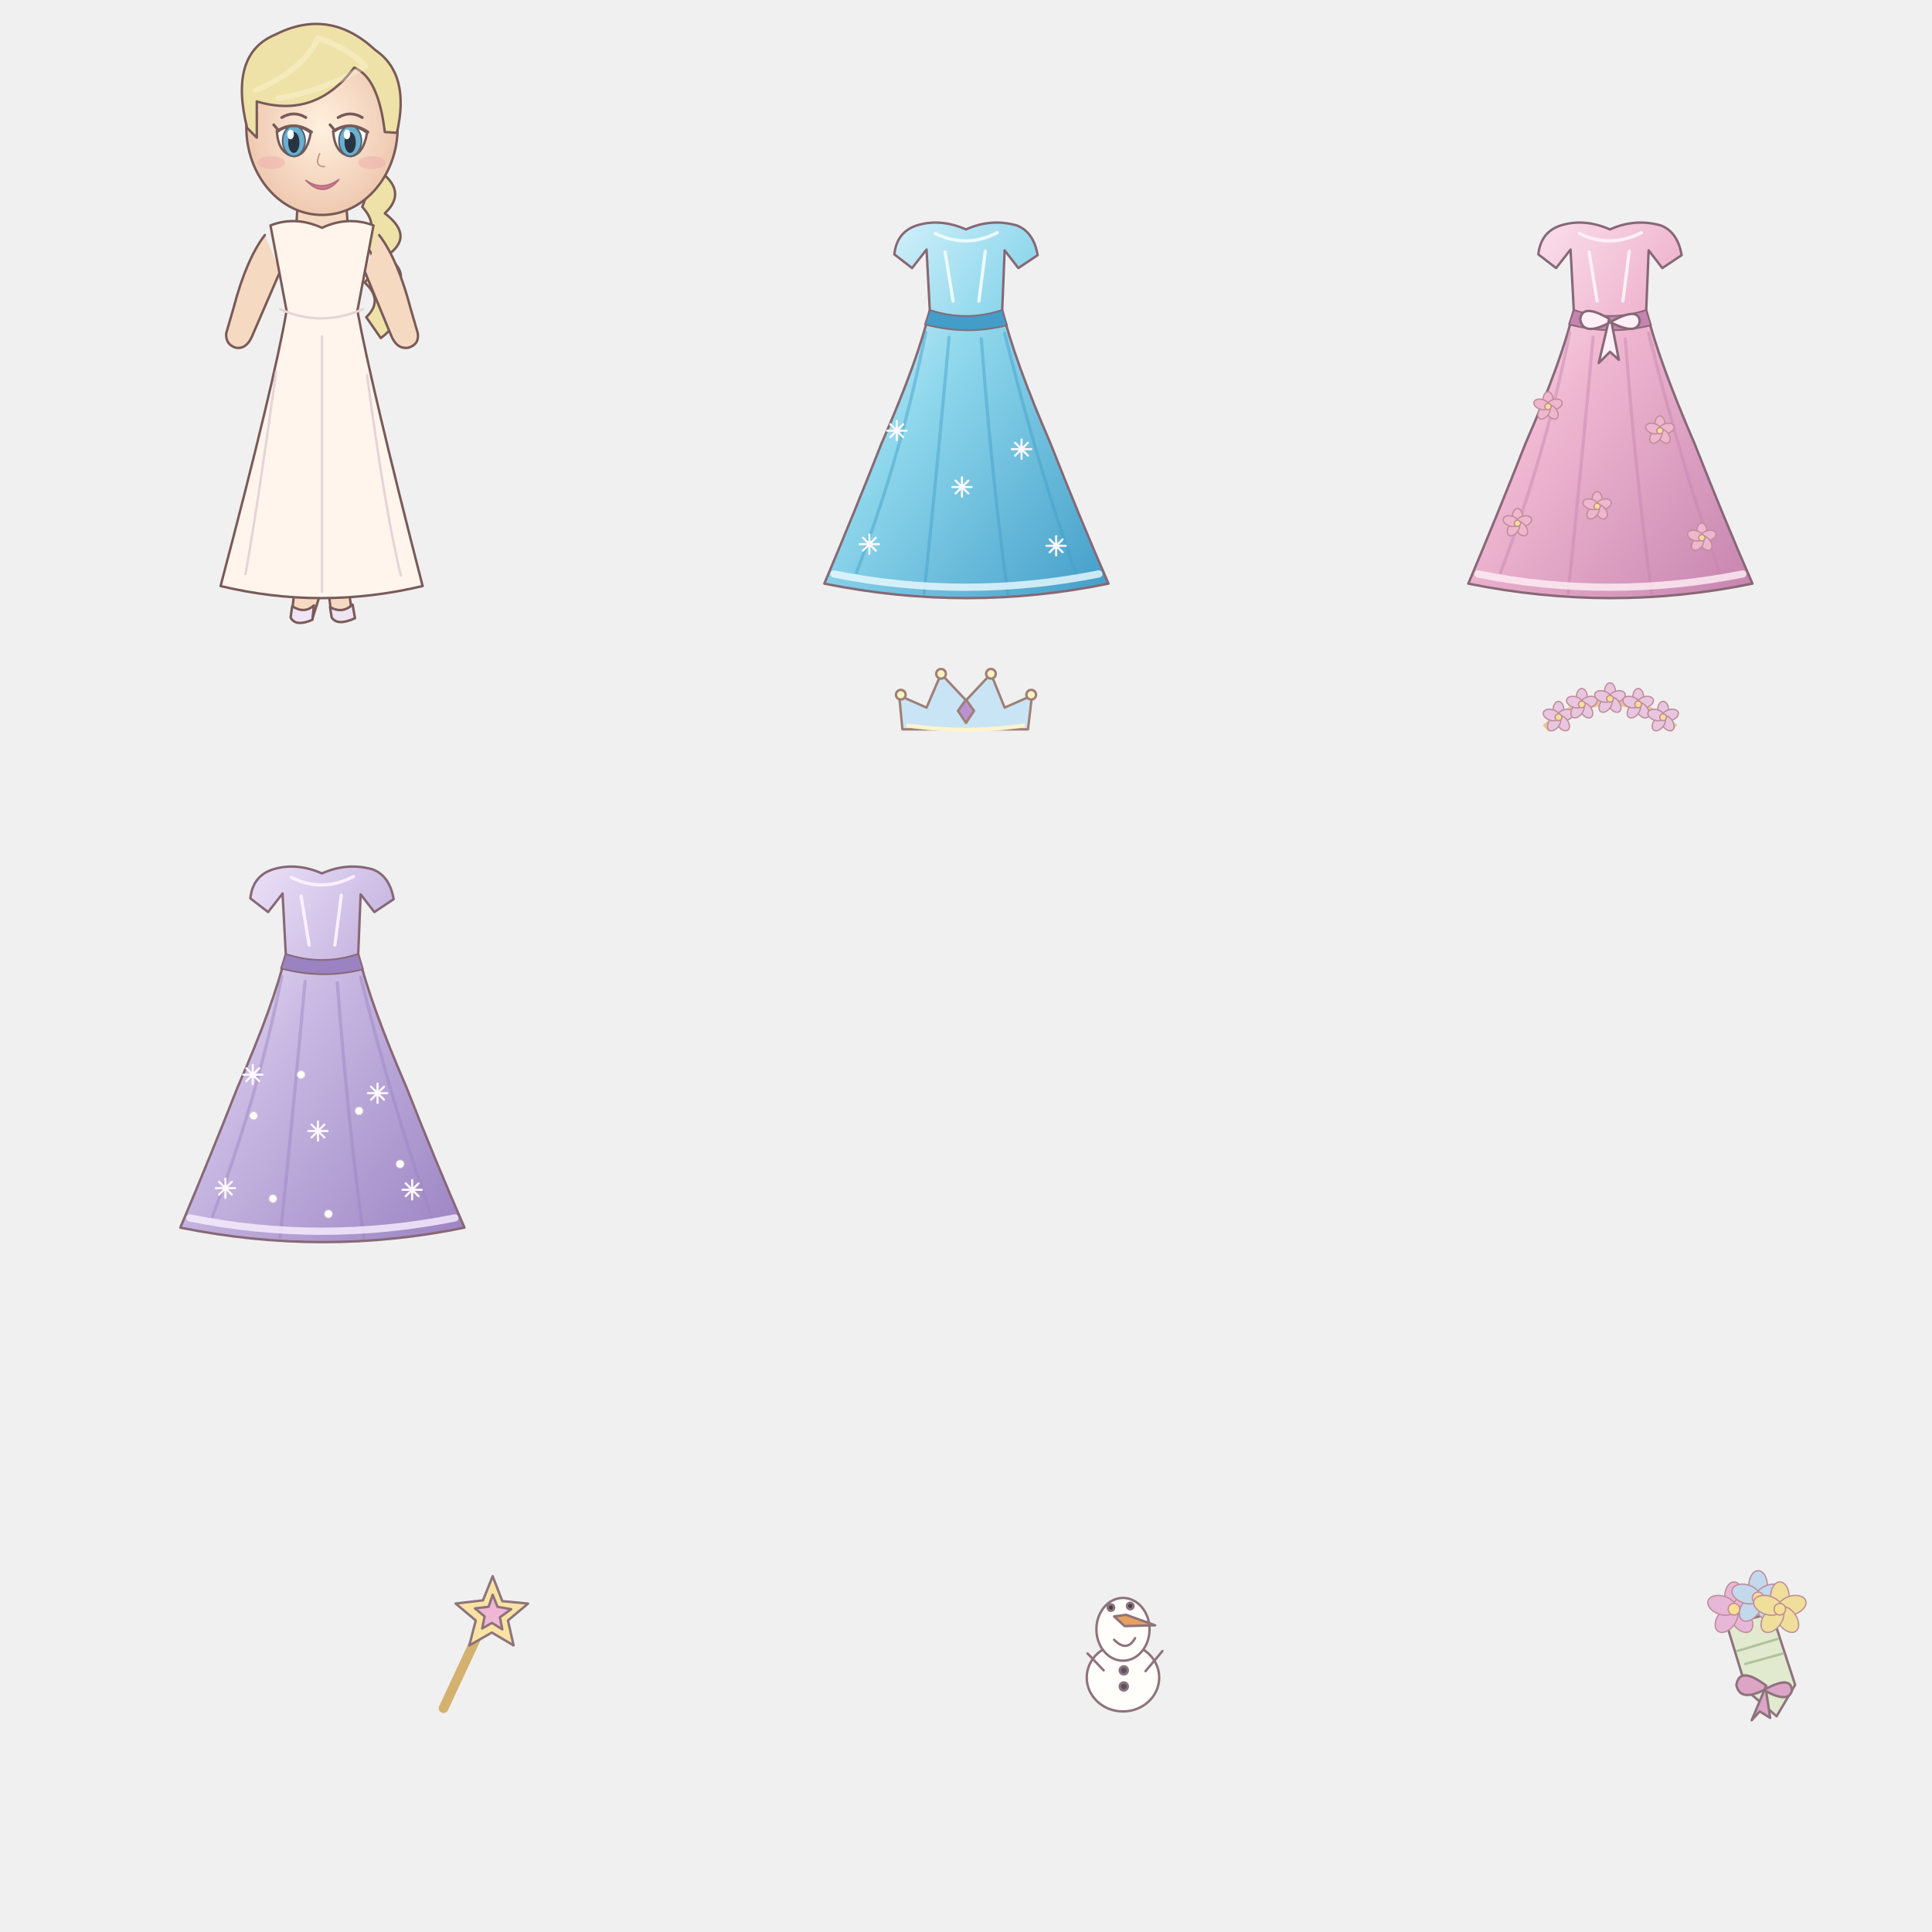
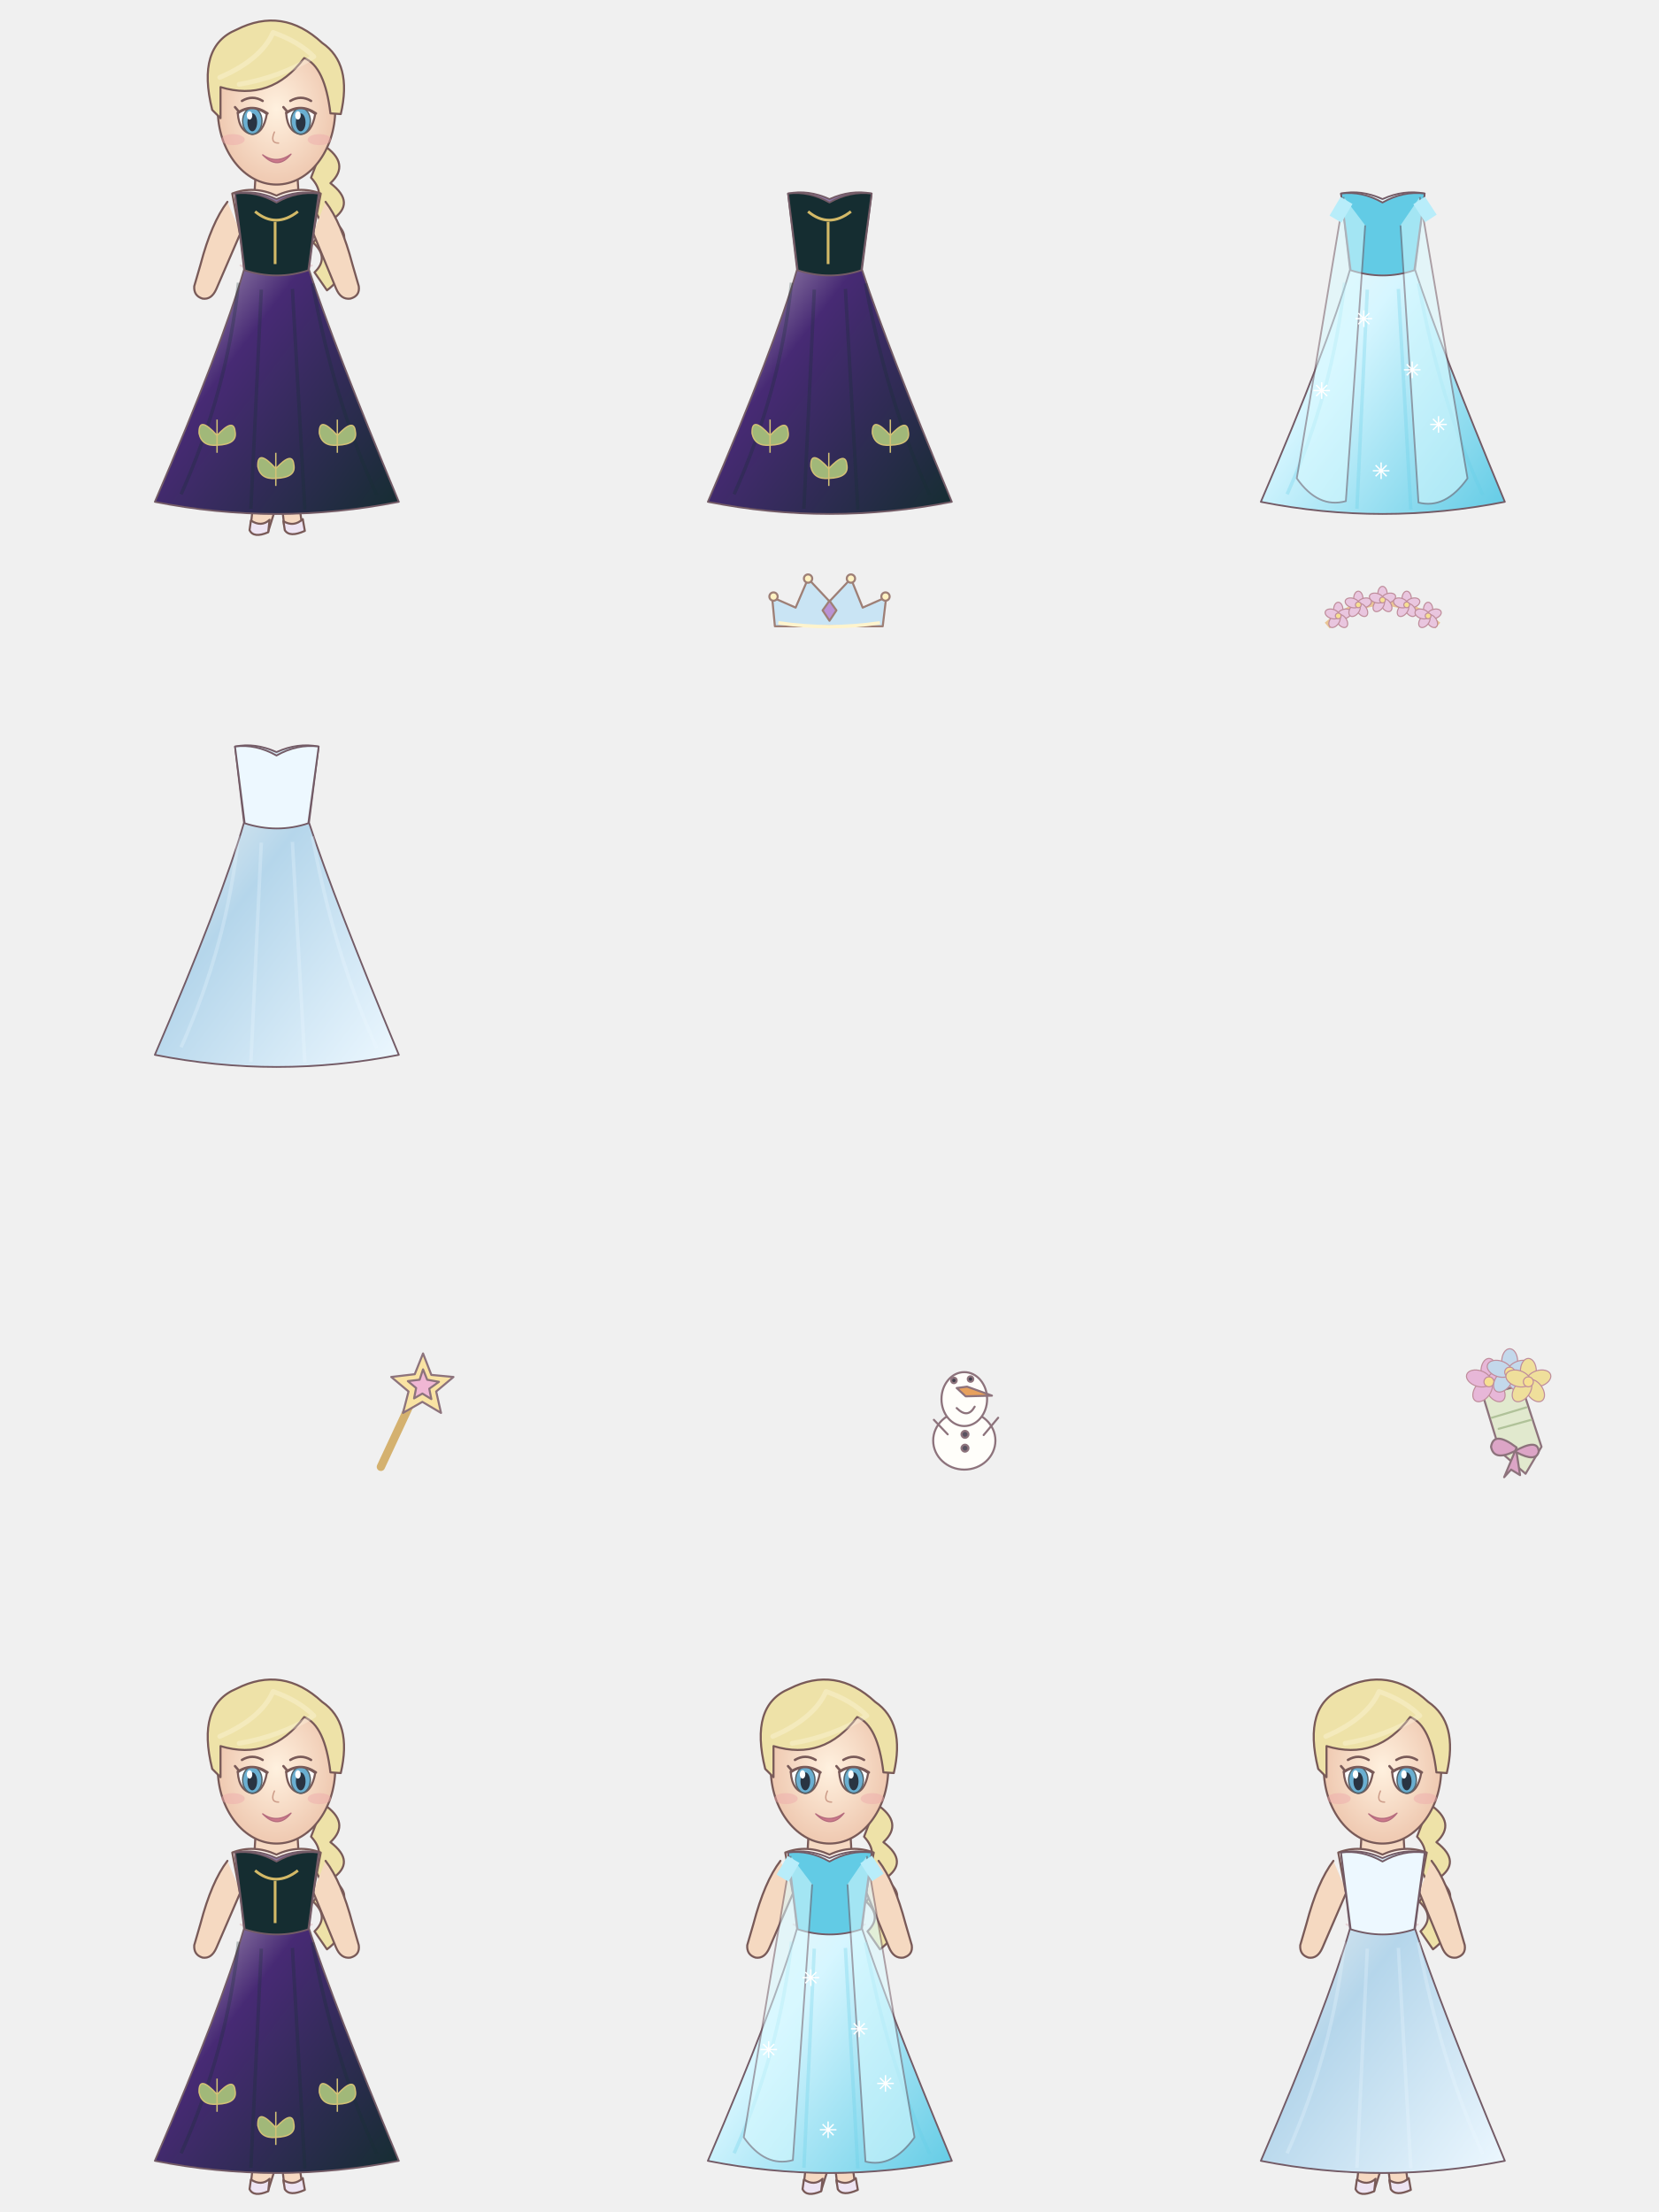
- <svg xmlns="http://www.w3.org/2000/svg" width="2400" height="2400" viewBox="0 0 2400 2400">
+ <svg xmlns="http://www.w3.org/2000/svg" width="2400" height="3200" viewBox="0 0 2400 3200">
  <g transform="translate(0 0)">
    <defs>
      <linearGradient id="elsa-dress" x1="0" y1="0" x2="1" y2="1">
        <stop stop-color="#fff7d7" />
        <stop offset=".42" stop-color="#eee2a8" />
        <stop offset="1" stop-color="#eee2a8" />
      </linearGradient>
      <linearGradient id="elsa-hair" x2="1" y2=".8">
        <stop stop-color="#fff3cf" />
        <stop offset=".4" stop-color="#eee2a8" />
        <stop offset="1" stop-color="#eee2a8" />
      </linearGradient>
      <radialGradient id="elsa-skin">
        <stop stop-color="#fff1df" />
        <stop offset="1" stop-color="#efc9b1" />
      </radialGradient>
    </defs>
    <g transform="translate(100 0)" stroke="#795a58" stroke-width="3" stroke-linejoin="round" stroke-linecap="round">
      <path d="M368 210 Q408 237 378 265 Q416 294 380 318 Q416 344 380 367 Q408 394 373 420 L355 394 Q377 373 353 351 Q375 326 352 302 Q372 281 350 257Z" fill="#eee2a8" />
      <path d="M271 232 L268 282 Q300 308 332 282 L329 232" fill="#f6d9c2" />
      <path d="M229 292 Q206 322 190 383 L181 414 Q180 428 193 432 Q206 434 213 418 L248 337 M371 292 Q394 322 410 383 L419 414 Q421 428 407 432 Q393 434 386 417 L353 337" fill="#f5d9c1" />
      <path d="M266 732 L263 758 Q266 775 288 769 L299 734 M308 733 L311 759 Q317 774 338 767 L333 731" fill="#f6d9c2" />
      <path d="M263 753 Q278 763 290 752 L288 770 Q267 779 261 767Z M310 754 Q325 763 338 751 L341 768 Q319 778 312 767Z" fill="#eee4f3" />
      <path d="M236 280 Q267 268 300 283 Q332 268 364 280 L344 386 Q361 479 425 728 Q299 758 174 728 Q241 474 256 386Z" fill="#fff5ed" />
      <path d="M248 384 Q298 407 351 384 M243 462 Q220 629 205 713 M300 418 L300 735 M356 466 Q379 639 398 715" fill="none" stroke="#e7d3d6" stroke-width="3" />
-       <ellipse cx="300" cy="158" rx="94" ry="109" fill="url(#elsa-skin)" />
+       <ellipse cx="300" cy="158" rx="85" ry="109" fill="url(#elsa-skin)" />
      <path d="M207 159 Q184 67 242 43 Q309 9 366 62 Q410 92 393 165 L378 164 Q370 96 340 84 Q292 148 219 126 L219 171Z" fill="#eee2a8" />
      <path d="M218 112 Q278 86 295 47 Q332 60 354 82 Q305 112 246 122" fill="none" stroke="#fffae555" stroke-width="7" />
      <path d="M244 164 Q265 149 286 165 Q281 193 265 194 Q246 191 244 164Z" fill="white" />
      <ellipse cx="265" cy="175" rx="14" ry="19" fill="#6aafd1" stroke="#56636a" stroke-width="2" />
      <ellipse cx="265" cy="177" rx="7" ry="13" fill="#293442" stroke="none" />
      <ellipse cx="261" cy="167" rx="4" ry="6" fill="white" stroke="none" />
      <path d="M244 163 Q265 149 287 164 M246 162 L240 155 M250 146 Q265 137 280 146" fill="none" stroke-width="3.5" />
      <path d="M314 164 Q335 149 356 165 Q351 193 335 194 Q316 191 314 164Z" fill="white" />
      <ellipse cx="335" cy="175" rx="14" ry="19" fill="#6aafd1" stroke="#56636a" stroke-width="2" />
      <ellipse cx="335" cy="177" rx="7" ry="13" fill="#293442" stroke="none" />
      <ellipse cx="331" cy="167" rx="4" ry="6" fill="white" stroke="none" />
      <path d="M314 163 Q335 149 357 164 M316 162 L310 155 M320 146 Q335 137 350 146" fill="none" stroke-width="3.5" />
      <ellipse cx="237" cy="202" rx="17" ry="8" fill="#eda9aa" opacity=".45" stroke="none" />
      <ellipse cx="362" cy="202" rx="17" ry="8" fill="#eda9aa" opacity=".45" stroke="none" />
      <path d="M297 191 Q290 207 303 207" fill="none" stroke="#cc9c89" stroke-width="2" />
      <path d="M280 224 Q300 238 321 223 Q302 247 280 224Z" fill="#cd798b" stroke="#b56c7e" stroke-width="1.8" />
    </g>
+     <defs>
+       <linearGradient id="elsa-story-0-dress" x1="0" y1="0" x2="1" y2="1">
+         <stop stop-color="#fff8f2" />
+         <stop offset=".42" stop-color="#472a74" />
+         <stop offset="1" stop-color="#152d31" />
+       </linearGradient>
+       <linearGradient id="elsa-story-0-hair" x2="1" y2=".8">
+         <stop stop-color="#fff3cf" />
+         <stop offset=".4" stop-color="#472a74" />
+         <stop offset="1" stop-color="#152d31" />
+       </linearGradient>
+       <radialGradient id="elsa-story-0-skin">
+         <stop stop-color="#fff1df" />
+         <stop offset="1" stop-color="#efc9b1" />
+       </radialGradient>
+     </defs>
+     <g transform="translate(100 0)" stroke="#735b66" stroke-width="2.5" stroke-linejoin="round">
+       <path d="M240 280 Q269 274 300 288 Q331 274 361 280 L347 390 Q383 500 477 726 Q300 761 124 726 Q221 501 253 390Z" fill="url(#elsa-story-0-dress)" />
+       <path d="M240 280 Q270 276 300 293 Q330 276 361 280 L346 391 Q301 406 254 391Z" fill="#152d31" />
+       <path d="M245 409 Q229 565 162 715 M278 419 L263 736 M323 418 L341 737 M352 410 Q383 580 445 716" fill="none" stroke="#152d31" opacity=".28" stroke-width="5" />
+       <path d="M269 306 Q299 331 331 306 M298 321 V382" fill="none" stroke="#d3b967" stroke-width="4" />
+       <path d="M214 655 v-48 M214 630 q-27 -30 -26 -3 q4 19 26 17 q30 -1 26 -20 q-2 -20 -26 6" fill="#a1b879" stroke="#d2c176" stroke-width="2" />
+       <path d="M299 703 v-48 M299 678 q-27 -30 -26 -3 q4 19 26 17 q30 -1 26 -20 q-2 -20 -26 6" fill="#a1b879" stroke="#d2c176" stroke-width="2" />
+       <path d="M388 655 v-48 M388 630 q-27 -30 -26 -3 q4 19 26 17 q30 -1 26 -20 q-2 -20 -26 6" fill="#a1b879" stroke="#d2c176" stroke-width="2" />
+     </g>
  </g>
  <g transform="translate(800 0)">
    <defs>
-       <linearGradient id="elsa-0-dress" x1="0" y1="0" x2="1" y2="1">
-         <stop stop-color="#ecfaff" />
-         <stop offset=".42" stop-color="#8ed7ec" />
-         <stop offset="1" stop-color="#429dc8" />
-       </linearGradient>
-       <linearGradient id="elsa-0-hair" x2="1" y2=".8">
-         <stop stop-color="#fff3cf" />
-         <stop offset=".4" stop-color="#8ed7ec" />
-         <stop offset="1" stop-color="#429dc8" />
-       </linearGradient>
-       <radialGradient id="elsa-0-skin">
-         <stop stop-color="#fff1df" />
-         <stop offset="1" stop-color="#efc9b1" />
-       </radialGradient>
-     </defs>
-     <g transform="translate(100 0)" stroke="#876876" stroke-width="3" stroke-linecap="round" stroke-linejoin="round">
-       <path d="M239 280 Q268 271 300 285 Q331 271 363 280 Q384 288 389 317 L365 333 L348 311 L345 385 Q360 447 405 551 Q442 645 477 725 Q302 761 124 725 Q162 635 195 551 Q241 446 255 385 L251 310 L233 333 L211 316 Q214 288 239 280Z" fill="url(#elsa-0-dress)" />
-       <path d="M255 385 Q300 400 345 385 L351 404 Q301 417 249 403Z" fill="#429dc8" stroke-width="2" />
-       <path d="M262 290 Q300 309 339 289 M274 313 L284 374 M324 312 L316 374" fill="none" stroke="#ecfaff" stroke-width="4" />
-       <path d="M250 413 Q219 568 164 711 M279 419 Q264 584 248 737 M319 421 Q333 602 352 738 M348 414 Q391 587 438 716" fill="none" stroke="#429dc8" stroke-width="4" opacity=".45" />
-       <path d="M136 713 Q299 746 465 713" fill="none" stroke="#ecfaff" stroke-width="9" opacity=".8" />
-       <path d="M202 535 H226 M214 523 V547 M206 527 L222 543 M206 543 L222 527" stroke="#fff9ff" stroke-width="2.6" />
-       <path d="M357 558 H381 M369 546 V570 M361 550 L377 566 M361 566 L377 550" stroke="#fff9ff" stroke-width="2.6" />
-       <path d="M168 676 H192 M180 664 V688 M172 668 L188 684 M172 684 L188 668" stroke="#fff9ff" stroke-width="2.6" />
-       <path d="M400 678 H424 M412 666 V690 M404 670 L420 686 M404 686 L420 670" stroke="#fff9ff" stroke-width="2.6" />
-       <path d="M283 605 H307 M295 593 V617 M287 597 L303 613 M287 613 L303 597" stroke="#fff9ff" stroke-width="2.6" />
+       <linearGradient id="elsa-story-0-dress" x1="0" y1="0" x2="1" y2="1">
+         <stop stop-color="#fff8f2" />
+         <stop offset=".42" stop-color="#472a74" />
+         <stop offset="1" stop-color="#152d31" />
+       </linearGradient>
+       <linearGradient id="elsa-story-0-hair" x2="1" y2=".8">
+         <stop stop-color="#fff3cf" />
+         <stop offset=".4" stop-color="#472a74" />
+         <stop offset="1" stop-color="#152d31" />
+       </linearGradient>
+       <radialGradient id="elsa-story-0-skin">
+         <stop stop-color="#fff1df" />
+         <stop offset="1" stop-color="#efc9b1" />
+       </radialGradient>
+     </defs>
+     <g transform="translate(100 0)" stroke="#735b66" stroke-width="2.5" stroke-linejoin="round">
+       <path d="M240 280 Q269 274 300 288 Q331 274 361 280 L347 390 Q383 500 477 726 Q300 761 124 726 Q221 501 253 390Z" fill="url(#elsa-story-0-dress)" />
+       <path d="M240 280 Q270 276 300 293 Q330 276 361 280 L346 391 Q301 406 254 391Z" fill="#152d31" />
+       <path d="M245 409 Q229 565 162 715 M278 419 L263 736 M323 418 L341 737 M352 410 Q383 580 445 716" fill="none" stroke="#152d31" opacity=".28" stroke-width="5" />
+       <path d="M269 306 Q299 331 331 306 M298 321 V382" fill="none" stroke="#d3b967" stroke-width="4" />
+       <path d="M214 655 v-48 M214 630 q-27 -30 -26 -3 q4 19 26 17 q30 -1 26 -20 q-2 -20 -26 6" fill="#a1b879" stroke="#d2c176" stroke-width="2" />
+       <path d="M299 703 v-48 M299 678 q-27 -30 -26 -3 q4 19 26 17 q30 -1 26 -20 q-2 -20 -26 6" fill="#a1b879" stroke="#d2c176" stroke-width="2" />
+       <path d="M388 655 v-48 M388 630 q-27 -30 -26 -3 q4 19 26 17 q30 -1 26 -20 q-2 -20 -26 6" fill="#a1b879" stroke="#d2c176" stroke-width="2" />
    </g>
  </g>
  <g transform="translate(1600 0)">
    <defs>
-       <linearGradient id="elsa-1-dress" x1="0" y1="0" x2="1" y2="1">
-         <stop stop-color="#fff0f6" />
-         <stop offset=".42" stop-color="#efb6d0" />
-         <stop offset="1" stop-color="#c584af" />
-       </linearGradient>
-       <linearGradient id="elsa-1-hair" x2="1" y2=".8">
-         <stop stop-color="#fff3cf" />
-         <stop offset=".4" stop-color="#efb6d0" />
-         <stop offset="1" stop-color="#c584af" />
-       </linearGradient>
-       <radialGradient id="elsa-1-skin">
-         <stop stop-color="#fff1df" />
-         <stop offset="1" stop-color="#efc9b1" />
-       </radialGradient>
-     </defs>
-     <g transform="translate(100 0)" stroke="#876876" stroke-width="3" stroke-linecap="round" stroke-linejoin="round">
-       <path d="M239 280 Q268 271 300 285 Q331 271 363 280 Q384 288 389 317 L365 333 L348 311 L345 385 Q360 447 405 551 Q442 645 477 725 Q302 761 124 725 Q162 635 195 551 Q241 446 255 385 L251 310 L233 333 L211 316 Q214 288 239 280Z" fill="url(#elsa-1-dress)" />
-       <path d="M255 385 Q300 400 345 385 L351 404 Q301 417 249 403Z" fill="#c584af" stroke-width="2" />
-       <path d="M262 290 Q300 309 339 289 M274 313 L284 374 M324 312 L316 374" fill="none" stroke="#fff0f6" stroke-width="4" />
-       <path d="M250 413 Q219 568 164 711 M279 419 Q264 584 248 737 M319 421 Q333 602 352 738 M348 414 Q391 587 438 716" fill="none" stroke="#c584af" stroke-width="4" opacity=".45" />
-       <path d="M136 713 Q299 746 465 713" fill="none" stroke="#fff0f6" stroke-width="9" opacity=".8" />
-       <g transform="translate(223 505)" fill="#efb6cd" stroke="#bf8d9b" stroke-width="1.6">
-         <ellipse rx="6.24" ry="9.88" transform="rotate(0) translate(0 -8.45)" />
-         <ellipse rx="6.24" ry="9.88" transform="rotate(72) translate(0 -8.45)" />
-         <ellipse rx="6.24" ry="9.88" transform="rotate(144) translate(0 -8.45)" />
-         <ellipse rx="6.24" ry="9.88" transform="rotate(216) translate(0 -8.45)" />
-         <ellipse rx="6.24" ry="9.88" transform="rotate(288) translate(0 -8.45)" />
-         <circle r="3.9" fill="#f6df92" />
-       </g>
-       <g transform="translate(362 535)" fill="#efb6cd" stroke="#bf8d9b" stroke-width="1.6">
-         <ellipse rx="6.24" ry="9.88" transform="rotate(0) translate(0 -8.45)" />
-         <ellipse rx="6.24" ry="9.88" transform="rotate(72) translate(0 -8.45)" />
-         <ellipse rx="6.24" ry="9.88" transform="rotate(144) translate(0 -8.45)" />
-         <ellipse rx="6.24" ry="9.88" transform="rotate(216) translate(0 -8.45)" />
-         <ellipse rx="6.24" ry="9.88" transform="rotate(288) translate(0 -8.45)" />
-         <circle r="3.9" fill="#f6df92" />
-       </g>
-       <g transform="translate(185 650)" fill="#efb6cd" stroke="#bf8d9b" stroke-width="1.6">
-         <ellipse rx="6.24" ry="9.88" transform="rotate(0) translate(0 -8.45)" />
-         <ellipse rx="6.24" ry="9.88" transform="rotate(72) translate(0 -8.45)" />
-         <ellipse rx="6.24" ry="9.88" transform="rotate(144) translate(0 -8.45)" />
-         <ellipse rx="6.24" ry="9.88" transform="rotate(216) translate(0 -8.45)" />
-         <ellipse rx="6.24" ry="9.88" transform="rotate(288) translate(0 -8.45)" />
-         <circle r="3.9" fill="#f6df92" />
-       </g>
-       <g transform="translate(414 668)" fill="#efb6cd" stroke="#bf8d9b" stroke-width="1.6">
-         <ellipse rx="6.24" ry="9.88" transform="rotate(0) translate(0 -8.45)" />
-         <ellipse rx="6.24" ry="9.88" transform="rotate(72) translate(0 -8.45)" />
-         <ellipse rx="6.24" ry="9.88" transform="rotate(144) translate(0 -8.45)" />
-         <ellipse rx="6.24" ry="9.88" transform="rotate(216) translate(0 -8.45)" />
-         <ellipse rx="6.24" ry="9.88" transform="rotate(288) translate(0 -8.45)" />
-         <circle r="3.9" fill="#f6df92" />
-       </g>
-       <g transform="translate(284 629)" fill="#efb6cd" stroke="#bf8d9b" stroke-width="1.6">
-         <ellipse rx="6.24" ry="9.88" transform="rotate(0) translate(0 -8.45)" />
-         <ellipse rx="6.24" ry="9.88" transform="rotate(72) translate(0 -8.45)" />
-         <ellipse rx="6.24" ry="9.88" transform="rotate(144) translate(0 -8.45)" />
-         <ellipse rx="6.24" ry="9.88" transform="rotate(216) translate(0 -8.45)" />
-         <ellipse rx="6.24" ry="9.88" transform="rotate(288) translate(0 -8.45)" />
-         <circle r="3.9" fill="#f6df92" />
-       </g>
-       <path d="M299 396 Q265 376 263 397 Q267 418 299 401 Q335 380 337 399 Q334 417 302 401 L311 447 L300 437 L286 451Z" fill="#fff0f6" />
+       <linearGradient id="elsa-story-1-dress" x1="0" y1="0" x2="1" y2="1">
+         <stop stop-color="#fff8f2" />
+         <stop offset=".42" stop-color="#d6f6ff" />
+         <stop offset="1" stop-color="#62cbe5" />
+       </linearGradient>
+       <linearGradient id="elsa-story-1-hair" x2="1" y2=".8">
+         <stop stop-color="#fff3cf" />
+         <stop offset=".4" stop-color="#d6f6ff" />
+         <stop offset="1" stop-color="#62cbe5" />
+       </linearGradient>
+       <radialGradient id="elsa-story-1-skin">
+         <stop stop-color="#fff1df" />
+         <stop offset="1" stop-color="#efc9b1" />
+       </radialGradient>
+     </defs>
+     <g transform="translate(100 0)" stroke="#735b66" stroke-width="2.5" stroke-linejoin="round">
+       <path d="M240 280 Q269 274 300 288 Q331 274 361 280 L347 390 Q383 500 477 726 Q300 761 124 726 Q221 501 253 390Z" fill="url(#elsa-story-1-dress)" />
+       <path d="M240 280 Q270 276 300 293 Q330 276 361 280 L346 391 Q301 406 254 391Z" fill="#62cbe5" />
+       <path d="M245 409 Q229 565 162 715 M278 419 L263 736 M323 418 L341 737 M352 410 Q383 580 445 716" fill="none" stroke="#62cbe5" opacity=".28" stroke-width="5" />
+       <path d="M244 285 L176 692 Q207 736 247 725 L275 326 M354 285 L423 692 Q391 737 352 727 L326 326" fill="#d8faff" opacity=".55" />
+       <path d="M248 290 L232 317 M353 290 L370 316" stroke="#b8edfa" stroke-width="20" />
+       <path d="M200 565 h24 M212 553 v24 M204 557 l16 16 M204 573 l16 -16" stroke="#fff" stroke-width="2" />
+       <path d="M369 614 h24 M381 602 v24 M373 606 l16 16 M373 622 l16 -16" stroke="#fff" stroke-width="2" />
+       <path d="M286 681 h24 M298 669 v24 M290 673 l16 16 M290 689 l16 -16" stroke="#fff" stroke-width="2" />
+       <path d="M261 461 h24 M273 449 v24 M265 453 l16 16 M265 469 l16 -16" stroke="#fff" stroke-width="2" />
+       <path d="M331 535 h24 M343 523 v24 M335 527 l16 16 M335 543 l16 -16" stroke="#fff" stroke-width="2" />
    </g>
  </g>
  <g transform="translate(0 800)">
    <defs>
-       <linearGradient id="elsa-2-dress" x1="0" y1="0" x2="1" y2="1">
-         <stop stop-color="#f9f0ff" />
-         <stop offset=".42" stop-color="#c9b9e3" />
-         <stop offset="1" stop-color="#9b83c2" />
-       </linearGradient>
-       <linearGradient id="elsa-2-hair" x2="1" y2=".8">
-         <stop stop-color="#fff3cf" />
-         <stop offset=".4" stop-color="#c9b9e3" />
-         <stop offset="1" stop-color="#9b83c2" />
-       </linearGradient>
-       <radialGradient id="elsa-2-skin">
-         <stop stop-color="#fff1df" />
-         <stop offset="1" stop-color="#efc9b1" />
-       </radialGradient>
-     </defs>
-     <g transform="translate(100 0)" stroke="#876876" stroke-width="3" stroke-linecap="round" stroke-linejoin="round">
-       <path d="M239 280 Q268 271 300 285 Q331 271 363 280 Q384 288 389 317 L365 333 L348 311 L345 385 Q360 447 405 551 Q442 645 477 725 Q302 761 124 725 Q162 635 195 551 Q241 446 255 385 L251 310 L233 333 L211 316 Q214 288 239 280Z" fill="url(#elsa-2-dress)" />
-       <path d="M255 385 Q300 400 345 385 L351 404 Q301 417 249 403Z" fill="#9b83c2" stroke-width="2" />
-       <path d="M262 290 Q300 309 339 289 M274 313 L284 374 M324 312 L316 374" fill="none" stroke="#f9f0ff" stroke-width="4" />
-       <path d="M250 413 Q219 568 164 711 M279 419 Q264 584 248 737 M319 421 Q333 602 352 738 M348 414 Q391 587 438 716" fill="none" stroke="#9b83c2" stroke-width="4" opacity=".45" />
-       <path d="M136 713 Q299 746 465 713" fill="none" stroke="#f9f0ff" stroke-width="9" opacity=".8" />
-       <path d="M202 535 H226 M214 523 V547 M206 527 L222 543 M206 543 L222 527" stroke="#fff9ff" stroke-width="2.6" />
-       <path d="M357 558 H381 M369 546 V570 M361 550 L377 566 M361 566 L377 550" stroke="#fff9ff" stroke-width="2.6" />
-       <path d="M168 676 H192 M180 664 V688 M172 668 L188 684 M172 684 L188 668" stroke="#fff9ff" stroke-width="2.6" />
-       <path d="M400 678 H424 M412 666 V690 M404 670 L420 686 M404 686 L420 670" stroke="#fff9ff" stroke-width="2.6" />
-       <path d="M283 605 H307 M295 593 V617 M287 597 L303 613 M287 613 L303 597" stroke="#fff9ff" stroke-width="2.6" />
-       <g fill="#fffef8" stroke="#d9c7df" stroke-width="1">
-         <circle cx="215" cy="586" r="5" />
-         <circle cx="274" cy="535" r="5" />
-         <circle cx="346" cy="580" r="5" />
-         <circle cx="397" cy="646" r="5" />
-         <circle cx="239" cy="689" r="5" />
-         <circle cx="308" cy="708" r="5" />
-       </g>
+       <linearGradient id="elsa-story-2-dress" x1="0" y1="0" x2="1" y2="1">
+         <stop stop-color="#fff8f2" />
+         <stop offset=".42" stop-color="#b5d6eb" />
+         <stop offset="1" stop-color="#edf8ff" />
+       </linearGradient>
+       <linearGradient id="elsa-story-2-hair" x2="1" y2=".8">
+         <stop stop-color="#fff3cf" />
+         <stop offset=".4" stop-color="#b5d6eb" />
+         <stop offset="1" stop-color="#edf8ff" />
+       </linearGradient>
+       <radialGradient id="elsa-story-2-skin">
+         <stop stop-color="#fff1df" />
+         <stop offset="1" stop-color="#efc9b1" />
+       </radialGradient>
+     </defs>
+     <g transform="translate(100 0)" stroke="#735b66" stroke-width="2.5" stroke-linejoin="round">
+       <path d="M240 280 Q269 274 300 288 Q331 274 361 280 L347 390 Q383 500 477 726 Q300 761 124 726 Q221 501 253 390Z" fill="url(#elsa-story-2-dress)" />
+       <path d="M240 280 Q270 276 300 293 Q330 276 361 280 L346 391 Q301 406 254 391Z" fill="#edf8ff" />
+       <path d="M245 409 Q229 565 162 715 M278 419 L263 736 M323 418 L341 737 M352 410 Q383 580 445 716" fill="none" stroke="#edf8ff" opacity=".28" stroke-width="5" />
    </g>
  </g>
  <g transform="translate(800 800)">
    <g stroke="#9e7f76" stroke-width="3" stroke-linejoin="round">
      <path d="M321 106 L317 64 L351 79 L369 37 L400 70 L431 37 L448 79 L482 64 L477 106Z" fill="#c9e4f4" />
      <circle cx="319" cy="63" r="6" fill="#fff2c2" />
      <circle cx="369" cy="37" r="6" fill="#fff2c2" />
      <circle cx="431" cy="37" r="6" fill="#fff2c2" />
      <circle cx="481" cy="63" r="6" fill="#fff2c2" />
      <path d="M400 69 L410 83 L400 98 L390 83Z" fill="#ba92d4" />
      <path d="M326 101 Q400 112 473 101" fill="none" stroke="#fff4cd" stroke-width="5" />
    </g>
  </g>
  <g transform="translate(1600 800)">
    <g stroke="#9e7f76" stroke-width="3" stroke-linejoin="round">
      <path d="M320 105 Q400 37 480 105" fill="none" stroke="#eac594" stroke-width="11" />
      <g transform="translate(336 91)" fill="#e9c6df" stroke="#bf8d9b" stroke-width="1.6">
        <ellipse rx="6.72" ry="10.64" transform="rotate(0) translate(0 -9.1)" />
        <ellipse rx="6.72" ry="10.64" transform="rotate(72) translate(0 -9.1)" />
        <ellipse rx="6.72" ry="10.64" transform="rotate(144) translate(0 -9.1)" />
        <ellipse rx="6.72" ry="10.64" transform="rotate(216) translate(0 -9.1)" />
        <ellipse rx="6.72" ry="10.64" transform="rotate(288) translate(0 -9.1)" />
        <circle r="4.2" fill="#f6df92" />
      </g>
      <g transform="translate(365 75)" fill="#e9c6df" stroke="#bf8d9b" stroke-width="1.6">
        <ellipse rx="6.72" ry="10.64" transform="rotate(0) translate(0 -9.1)" />
        <ellipse rx="6.72" ry="10.64" transform="rotate(72) translate(0 -9.1)" />
        <ellipse rx="6.72" ry="10.64" transform="rotate(144) translate(0 -9.1)" />
        <ellipse rx="6.72" ry="10.64" transform="rotate(216) translate(0 -9.1)" />
        <ellipse rx="6.72" ry="10.64" transform="rotate(288) translate(0 -9.1)" />
        <circle r="4.2" fill="#f6df92" />
      </g>
      <g transform="translate(400 68)" fill="#e9c6df" stroke="#bf8d9b" stroke-width="1.6">
        <ellipse rx="6.72" ry="10.64" transform="rotate(0) translate(0 -9.1)" />
        <ellipse rx="6.72" ry="10.64" transform="rotate(72) translate(0 -9.1)" />
        <ellipse rx="6.72" ry="10.64" transform="rotate(144) translate(0 -9.1)" />
        <ellipse rx="6.72" ry="10.64" transform="rotate(216) translate(0 -9.1)" />
        <ellipse rx="6.72" ry="10.64" transform="rotate(288) translate(0 -9.1)" />
        <circle r="4.2" fill="#f6df92" />
      </g>
      <g transform="translate(435 75)" fill="#e9c6df" stroke="#bf8d9b" stroke-width="1.6">
        <ellipse rx="6.72" ry="10.64" transform="rotate(0) translate(0 -9.1)" />
        <ellipse rx="6.72" ry="10.64" transform="rotate(72) translate(0 -9.1)" />
        <ellipse rx="6.72" ry="10.64" transform="rotate(144) translate(0 -9.1)" />
        <ellipse rx="6.72" ry="10.64" transform="rotate(216) translate(0 -9.1)" />
        <ellipse rx="6.72" ry="10.64" transform="rotate(288) translate(0 -9.1)" />
        <circle r="4.2" fill="#f6df92" />
      </g>
      <g transform="translate(466 91)" fill="#e9c6df" stroke="#bf8d9b" stroke-width="1.6">
        <ellipse rx="6.72" ry="10.64" transform="rotate(0) translate(0 -9.1)" />
        <ellipse rx="6.72" ry="10.64" transform="rotate(72) translate(0 -9.1)" />
        <ellipse rx="6.72" ry="10.64" transform="rotate(144) translate(0 -9.1)" />
        <ellipse rx="6.72" ry="10.64" transform="rotate(216) translate(0 -9.1)" />
        <ellipse rx="6.72" ry="10.64" transform="rotate(288) translate(0 -9.1)" />
        <circle r="4.2" fill="#f6df92" />
      </g>
    </g>
  </g>
  <g transform="translate(0 1600)">
    <g stroke="#8d737c" stroke-width="3" stroke-linecap="round" stroke-linejoin="round">
      <path d="M551 522 L613 389" stroke="#d4b16f" stroke-width="12" />
      <path d="M612 358 L624 389 L656 392 L631 413 L638 444 L611 428 L583 444 L591 413 L566 392 L600 388Z" fill="#f9e3a3" />
      <path d="M612 381 L618 396 L635 399 L621 409 L624 424 L611 416 L599 423 L602 408 L590 398 L607 396Z" fill="#f0b7d4" />
    </g>
  </g>
  <g transform="translate(800 1600)">
    <g stroke="#8d737c" stroke-width="3" stroke-linecap="round" stroke-linejoin="round">
      <ellipse cx="595" cy="484" rx="45" ry="42" fill="#fffefa" />
      <ellipse cx="595" cy="424" rx="33" ry="39" fill="#fffefa" />
      <path d="M584 408 L599 406 L635 419 L597 420Z" fill="#e7a15d" />
      <circle cx="580" cy="397" r="4" fill="#42414d" />
      <circle cx="604" cy="395" r="4" fill="#42414d" />
      <path d="M584 437 Q600 453 610 435 M571 475 L551 454 M623 476 L644 451" fill="none" />
      <circle cx="596" cy="475" r="5" fill="#595361" />
      <circle cx="596" cy="495" r="5" fill="#595361" />
    </g>
  </g>
  <g transform="translate(1600 1600)">
    <g stroke="#8d737c" stroke-width="3" stroke-linecap="round" stroke-linejoin="round">
      <path d="M570 500 L545 418 L601 404 L630 493 L607 532Z" fill="#e1e9ce" />
      <path d="M558 451 L608 436 M568 467 L615 454" stroke="#b0c299" />
      <g transform="translate(554 399)" fill="#e7b7d8" stroke="#bf8d9b" stroke-width="1.6">
        <ellipse rx="11.52" ry="18.24" transform="rotate(0) translate(0 -15.6)" />
        <ellipse rx="11.52" ry="18.24" transform="rotate(72) translate(0 -15.6)" />
        <ellipse rx="11.52" ry="18.24" transform="rotate(144) translate(0 -15.6)" />
        <ellipse rx="11.52" ry="18.24" transform="rotate(216) translate(0 -15.6)" />
        <ellipse rx="11.52" ry="18.24" transform="rotate(288) translate(0 -15.6)" />
        <circle r="7.2" fill="#f6df92" />
      </g>
      <g transform="translate(584 385)" fill="#c3d8eb" stroke="#bf8d9b" stroke-width="1.6">
        <ellipse rx="11.52" ry="18.24" transform="rotate(0) translate(0 -15.6)" />
        <ellipse rx="11.52" ry="18.24" transform="rotate(72) translate(0 -15.6)" />
        <ellipse rx="11.52" ry="18.24" transform="rotate(144) translate(0 -15.6)" />
        <ellipse rx="11.52" ry="18.24" transform="rotate(216) translate(0 -15.6)" />
        <ellipse rx="11.52" ry="18.24" transform="rotate(288) translate(0 -15.6)" />
        <circle r="7.2" fill="#f6df92" />
      </g>
      <g transform="translate(611 399)" fill="#efdf9b" stroke="#bf8d9b" stroke-width="1.6">
        <ellipse rx="11.52" ry="18.24" transform="rotate(0) translate(0 -15.6)" />
        <ellipse rx="11.52" ry="18.24" transform="rotate(72) translate(0 -15.6)" />
        <ellipse rx="11.52" ry="18.24" transform="rotate(144) translate(0 -15.6)" />
        <ellipse rx="11.52" ry="18.24" transform="rotate(216) translate(0 -15.6)" />
        <ellipse rx="11.52" ry="18.24" transform="rotate(288) translate(0 -15.6)" />
        <circle r="7.2" fill="#f6df92" />
      </g>
      <path d="M594 494 Q561 469 557 493 Q561 514 590 500 Q625 480 626 500 Q622 516 594 501 L599 534 L586 526 L576 537Z" fill="#dca5c6" />
    </g>
  </g>
+   <g transform="translate(0 2400)">
+     <defs>
+       <linearGradient id="elsa-dress" x1="0" y1="0" x2="1" y2="1">
+         <stop stop-color="#fff7d7" />
+         <stop offset=".42" stop-color="#eee2a8" />
+         <stop offset="1" stop-color="#eee2a8" />
+       </linearGradient>
+       <linearGradient id="elsa-hair" x2="1" y2=".8">
+         <stop stop-color="#fff3cf" />
+         <stop offset=".4" stop-color="#eee2a8" />
+         <stop offset="1" stop-color="#eee2a8" />
+       </linearGradient>
+       <radialGradient id="elsa-skin">
+         <stop stop-color="#fff1df" />
+         <stop offset="1" stop-color="#efc9b1" />
+       </radialGradient>
+     </defs>
+     <g transform="translate(100 0)" stroke="#795a58" stroke-width="3" stroke-linejoin="round" stroke-linecap="round">
+       <path d="M368 210 Q408 237 378 265 Q416 294 380 318 Q416 344 380 367 Q408 394 373 420 L355 394 Q377 373 353 351 Q375 326 352 302 Q372 281 350 257Z" fill="#eee2a8" />
+       <path d="M271 232 L268 282 Q300 308 332 282 L329 232" fill="#f6d9c2" />
+       <path d="M229 292 Q206 322 190 383 L181 414 Q180 428 193 432 Q206 434 213 418 L248 337 M371 292 Q394 322 410 383 L419 414 Q421 428 407 432 Q393 434 386 417 L353 337" fill="#f5d9c1" />
+       <path d="M266 732 L263 758 Q266 775 288 769 L299 734 M308 733 L311 759 Q317 774 338 767 L333 731" fill="#f6d9c2" />
+       <path d="M263 753 Q278 763 290 752 L288 770 Q267 779 261 767Z M310 754 Q325 763 338 751 L341 768 Q319 778 312 767Z" fill="#eee4f3" />
+       <path d="M236 280 Q267 268 300 283 Q332 268 364 280 L344 386 Q361 479 425 728 Q299 758 174 728 Q241 474 256 386Z" fill="#fff5ed" />
+       <path d="M248 384 Q298 407 351 384 M243 462 Q220 629 205 713 M300 418 L300 735 M356 466 Q379 639 398 715" fill="none" stroke="#e7d3d6" stroke-width="3" />
+       <ellipse cx="300" cy="158" rx="85" ry="109" fill="url(#elsa-skin)" />
+       <path d="M207 159 Q184 67 242 43 Q309 9 366 62 Q410 92 393 165 L378 164 Q370 96 340 84 Q292 148 219 126 L219 171Z" fill="#eee2a8" />
+       <path d="M218 112 Q278 86 295 47 Q332 60 354 82 Q305 112 246 122" fill="none" stroke="#fffae555" stroke-width="7" />
+       <path d="M244 164 Q265 149 286 165 Q281 193 265 194 Q246 191 244 164Z" fill="white" />
+       <ellipse cx="265" cy="175" rx="14" ry="19" fill="#6aafd1" stroke="#56636a" stroke-width="2" />
+       <ellipse cx="265" cy="177" rx="7" ry="13" fill="#293442" stroke="none" />
+       <ellipse cx="261" cy="167" rx="4" ry="6" fill="white" stroke="none" />
+       <path d="M244 163 Q265 149 287 164 M246 162 L240 155 M250 146 Q265 137 280 146" fill="none" stroke-width="3.5" />
+       <path d="M314 164 Q335 149 356 165 Q351 193 335 194 Q316 191 314 164Z" fill="white" />
+       <ellipse cx="335" cy="175" rx="14" ry="19" fill="#6aafd1" stroke="#56636a" stroke-width="2" />
+       <ellipse cx="335" cy="177" rx="7" ry="13" fill="#293442" stroke="none" />
+       <ellipse cx="331" cy="167" rx="4" ry="6" fill="white" stroke="none" />
+       <path d="M314 163 Q335 149 357 164 M316 162 L310 155 M320 146 Q335 137 350 146" fill="none" stroke-width="3.5" />
+       <ellipse cx="237" cy="202" rx="17" ry="8" fill="#eda9aa" opacity=".45" stroke="none" />
+       <ellipse cx="362" cy="202" rx="17" ry="8" fill="#eda9aa" opacity=".45" stroke="none" />
+       <path d="M297 191 Q290 207 303 207" fill="none" stroke="#cc9c89" stroke-width="2" />
+       <path d="M280 224 Q300 238 321 223 Q302 247 280 224Z" fill="#cd798b" stroke="#b56c7e" stroke-width="1.8" />
+     </g>
+     <defs>
+       <linearGradient id="elsa-story-0-dress" x1="0" y1="0" x2="1" y2="1">
+         <stop stop-color="#fff8f2" />
+         <stop offset=".42" stop-color="#472a74" />
+         <stop offset="1" stop-color="#152d31" />
+       </linearGradient>
+       <linearGradient id="elsa-story-0-hair" x2="1" y2=".8">
+         <stop stop-color="#fff3cf" />
+         <stop offset=".4" stop-color="#472a74" />
+         <stop offset="1" stop-color="#152d31" />
+       </linearGradient>
+       <radialGradient id="elsa-story-0-skin">
+         <stop stop-color="#fff1df" />
+         <stop offset="1" stop-color="#efc9b1" />
+       </radialGradient>
+     </defs>
+     <g transform="translate(100 0)" stroke="#735b66" stroke-width="2.5" stroke-linejoin="round">
+       <path d="M240 280 Q269 274 300 288 Q331 274 361 280 L347 390 Q383 500 477 726 Q300 761 124 726 Q221 501 253 390Z" fill="url(#elsa-story-0-dress)" />
+       <path d="M240 280 Q270 276 300 293 Q330 276 361 280 L346 391 Q301 406 254 391Z" fill="#152d31" />
+       <path d="M245 409 Q229 565 162 715 M278 419 L263 736 M323 418 L341 737 M352 410 Q383 580 445 716" fill="none" stroke="#152d31" opacity=".28" stroke-width="5" />
+       <path d="M269 306 Q299 331 331 306 M298 321 V382" fill="none" stroke="#d3b967" stroke-width="4" />
+       <path d="M214 655 v-48 M214 630 q-27 -30 -26 -3 q4 19 26 17 q30 -1 26 -20 q-2 -20 -26 6" fill="#a1b879" stroke="#d2c176" stroke-width="2" />
+       <path d="M299 703 v-48 M299 678 q-27 -30 -26 -3 q4 19 26 17 q30 -1 26 -20 q-2 -20 -26 6" fill="#a1b879" stroke="#d2c176" stroke-width="2" />
+       <path d="M388 655 v-48 M388 630 q-27 -30 -26 -3 q4 19 26 17 q30 -1 26 -20 q-2 -20 -26 6" fill="#a1b879" stroke="#d2c176" stroke-width="2" />
+     </g>
+   </g>
+   <g transform="translate(800 2400)">
+     <defs>
+       <linearGradient id="elsa-dress" x1="0" y1="0" x2="1" y2="1">
+         <stop stop-color="#fff7d7" />
+         <stop offset=".42" stop-color="#eee2a8" />
+         <stop offset="1" stop-color="#eee2a8" />
+       </linearGradient>
+       <linearGradient id="elsa-hair" x2="1" y2=".8">
+         <stop stop-color="#fff3cf" />
+         <stop offset=".4" stop-color="#eee2a8" />
+         <stop offset="1" stop-color="#eee2a8" />
+       </linearGradient>
+       <radialGradient id="elsa-skin">
+         <stop stop-color="#fff1df" />
+         <stop offset="1" stop-color="#efc9b1" />
+       </radialGradient>
+     </defs>
+     <g transform="translate(100 0)" stroke="#795a58" stroke-width="3" stroke-linejoin="round" stroke-linecap="round">
+       <path d="M368 210 Q408 237 378 265 Q416 294 380 318 Q416 344 380 367 Q408 394 373 420 L355 394 Q377 373 353 351 Q375 326 352 302 Q372 281 350 257Z" fill="#eee2a8" />
+       <path d="M271 232 L268 282 Q300 308 332 282 L329 232" fill="#f6d9c2" />
+       <path d="M229 292 Q206 322 190 383 L181 414 Q180 428 193 432 Q206 434 213 418 L248 337 M371 292 Q394 322 410 383 L419 414 Q421 428 407 432 Q393 434 386 417 L353 337" fill="#f5d9c1" />
+       <path d="M266 732 L263 758 Q266 775 288 769 L299 734 M308 733 L311 759 Q317 774 338 767 L333 731" fill="#f6d9c2" />
+       <path d="M263 753 Q278 763 290 752 L288 770 Q267 779 261 767Z M310 754 Q325 763 338 751 L341 768 Q319 778 312 767Z" fill="#eee4f3" />
+       <path d="M236 280 Q267 268 300 283 Q332 268 364 280 L344 386 Q361 479 425 728 Q299 758 174 728 Q241 474 256 386Z" fill="#fff5ed" />
+       <path d="M248 384 Q298 407 351 384 M243 462 Q220 629 205 713 M300 418 L300 735 M356 466 Q379 639 398 715" fill="none" stroke="#e7d3d6" stroke-width="3" />
+       <ellipse cx="300" cy="158" rx="85" ry="109" fill="url(#elsa-skin)" />
+       <path d="M207 159 Q184 67 242 43 Q309 9 366 62 Q410 92 393 165 L378 164 Q370 96 340 84 Q292 148 219 126 L219 171Z" fill="#eee2a8" />
+       <path d="M218 112 Q278 86 295 47 Q332 60 354 82 Q305 112 246 122" fill="none" stroke="#fffae555" stroke-width="7" />
+       <path d="M244 164 Q265 149 286 165 Q281 193 265 194 Q246 191 244 164Z" fill="white" />
+       <ellipse cx="265" cy="175" rx="14" ry="19" fill="#6aafd1" stroke="#56636a" stroke-width="2" />
+       <ellipse cx="265" cy="177" rx="7" ry="13" fill="#293442" stroke="none" />
+       <ellipse cx="261" cy="167" rx="4" ry="6" fill="white" stroke="none" />
+       <path d="M244 163 Q265 149 287 164 M246 162 L240 155 M250 146 Q265 137 280 146" fill="none" stroke-width="3.5" />
+       <path d="M314 164 Q335 149 356 165 Q351 193 335 194 Q316 191 314 164Z" fill="white" />
+       <ellipse cx="335" cy="175" rx="14" ry="19" fill="#6aafd1" stroke="#56636a" stroke-width="2" />
+       <ellipse cx="335" cy="177" rx="7" ry="13" fill="#293442" stroke="none" />
+       <ellipse cx="331" cy="167" rx="4" ry="6" fill="white" stroke="none" />
+       <path d="M314 163 Q335 149 357 164 M316 162 L310 155 M320 146 Q335 137 350 146" fill="none" stroke-width="3.5" />
+       <ellipse cx="237" cy="202" rx="17" ry="8" fill="#eda9aa" opacity=".45" stroke="none" />
+       <ellipse cx="362" cy="202" rx="17" ry="8" fill="#eda9aa" opacity=".45" stroke="none" />
+       <path d="M297 191 Q290 207 303 207" fill="none" stroke="#cc9c89" stroke-width="2" />
+       <path d="M280 224 Q300 238 321 223 Q302 247 280 224Z" fill="#cd798b" stroke="#b56c7e" stroke-width="1.8" />
+     </g>
+     <defs>
+       <linearGradient id="elsa-story-1-dress" x1="0" y1="0" x2="1" y2="1">
+         <stop stop-color="#fff8f2" />
+         <stop offset=".42" stop-color="#d6f6ff" />
+         <stop offset="1" stop-color="#62cbe5" />
+       </linearGradient>
+       <linearGradient id="elsa-story-1-hair" x2="1" y2=".8">
+         <stop stop-color="#fff3cf" />
+         <stop offset=".4" stop-color="#d6f6ff" />
+         <stop offset="1" stop-color="#62cbe5" />
+       </linearGradient>
+       <radialGradient id="elsa-story-1-skin">
+         <stop stop-color="#fff1df" />
+         <stop offset="1" stop-color="#efc9b1" />
+       </radialGradient>
+     </defs>
+     <g transform="translate(100 0)" stroke="#735b66" stroke-width="2.5" stroke-linejoin="round">
+       <path d="M240 280 Q269 274 300 288 Q331 274 361 280 L347 390 Q383 500 477 726 Q300 761 124 726 Q221 501 253 390Z" fill="url(#elsa-story-1-dress)" />
+       <path d="M240 280 Q270 276 300 293 Q330 276 361 280 L346 391 Q301 406 254 391Z" fill="#62cbe5" />
+       <path d="M245 409 Q229 565 162 715 M278 419 L263 736 M323 418 L341 737 M352 410 Q383 580 445 716" fill="none" stroke="#62cbe5" opacity=".28" stroke-width="5" />
+       <path d="M244 285 L176 692 Q207 736 247 725 L275 326 M354 285 L423 692 Q391 737 352 727 L326 326" fill="#d8faff" opacity=".55" />
+       <path d="M248 290 L232 317 M353 290 L370 316" stroke="#b8edfa" stroke-width="20" />
+       <path d="M200 565 h24 M212 553 v24 M204 557 l16 16 M204 573 l16 -16" stroke="#fff" stroke-width="2" />
+       <path d="M369 614 h24 M381 602 v24 M373 606 l16 16 M373 622 l16 -16" stroke="#fff" stroke-width="2" />
+       <path d="M286 681 h24 M298 669 v24 M290 673 l16 16 M290 689 l16 -16" stroke="#fff" stroke-width="2" />
+       <path d="M261 461 h24 M273 449 v24 M265 453 l16 16 M265 469 l16 -16" stroke="#fff" stroke-width="2" />
+       <path d="M331 535 h24 M343 523 v24 M335 527 l16 16 M335 543 l16 -16" stroke="#fff" stroke-width="2" />
+     </g>
+   </g>
+   <g transform="translate(1600 2400)">
+     <defs>
+       <linearGradient id="elsa-dress" x1="0" y1="0" x2="1" y2="1">
+         <stop stop-color="#fff7d7" />
+         <stop offset=".42" stop-color="#eee2a8" />
+         <stop offset="1" stop-color="#eee2a8" />
+       </linearGradient>
+       <linearGradient id="elsa-hair" x2="1" y2=".8">
+         <stop stop-color="#fff3cf" />
+         <stop offset=".4" stop-color="#eee2a8" />
+         <stop offset="1" stop-color="#eee2a8" />
+       </linearGradient>
+       <radialGradient id="elsa-skin">
+         <stop stop-color="#fff1df" />
+         <stop offset="1" stop-color="#efc9b1" />
+       </radialGradient>
+     </defs>
+     <g transform="translate(100 0)" stroke="#795a58" stroke-width="3" stroke-linejoin="round" stroke-linecap="round">
+       <path d="M368 210 Q408 237 378 265 Q416 294 380 318 Q416 344 380 367 Q408 394 373 420 L355 394 Q377 373 353 351 Q375 326 352 302 Q372 281 350 257Z" fill="#eee2a8" />
+       <path d="M271 232 L268 282 Q300 308 332 282 L329 232" fill="#f6d9c2" />
+       <path d="M229 292 Q206 322 190 383 L181 414 Q180 428 193 432 Q206 434 213 418 L248 337 M371 292 Q394 322 410 383 L419 414 Q421 428 407 432 Q393 434 386 417 L353 337" fill="#f5d9c1" />
+       <path d="M266 732 L263 758 Q266 775 288 769 L299 734 M308 733 L311 759 Q317 774 338 767 L333 731" fill="#f6d9c2" />
+       <path d="M263 753 Q278 763 290 752 L288 770 Q267 779 261 767Z M310 754 Q325 763 338 751 L341 768 Q319 778 312 767Z" fill="#eee4f3" />
+       <path d="M236 280 Q267 268 300 283 Q332 268 364 280 L344 386 Q361 479 425 728 Q299 758 174 728 Q241 474 256 386Z" fill="#fff5ed" />
+       <path d="M248 384 Q298 407 351 384 M243 462 Q220 629 205 713 M300 418 L300 735 M356 466 Q379 639 398 715" fill="none" stroke="#e7d3d6" stroke-width="3" />
+       <ellipse cx="300" cy="158" rx="85" ry="109" fill="url(#elsa-skin)" />
+       <path d="M207 159 Q184 67 242 43 Q309 9 366 62 Q410 92 393 165 L378 164 Q370 96 340 84 Q292 148 219 126 L219 171Z" fill="#eee2a8" />
+       <path d="M218 112 Q278 86 295 47 Q332 60 354 82 Q305 112 246 122" fill="none" stroke="#fffae555" stroke-width="7" />
+       <path d="M244 164 Q265 149 286 165 Q281 193 265 194 Q246 191 244 164Z" fill="white" />
+       <ellipse cx="265" cy="175" rx="14" ry="19" fill="#6aafd1" stroke="#56636a" stroke-width="2" />
+       <ellipse cx="265" cy="177" rx="7" ry="13" fill="#293442" stroke="none" />
+       <ellipse cx="261" cy="167" rx="4" ry="6" fill="white" stroke="none" />
+       <path d="M244 163 Q265 149 287 164 M246 162 L240 155 M250 146 Q265 137 280 146" fill="none" stroke-width="3.5" />
+       <path d="M314 164 Q335 149 356 165 Q351 193 335 194 Q316 191 314 164Z" fill="white" />
+       <ellipse cx="335" cy="175" rx="14" ry="19" fill="#6aafd1" stroke="#56636a" stroke-width="2" />
+       <ellipse cx="335" cy="177" rx="7" ry="13" fill="#293442" stroke="none" />
+       <ellipse cx="331" cy="167" rx="4" ry="6" fill="white" stroke="none" />
+       <path d="M314 163 Q335 149 357 164 M316 162 L310 155 M320 146 Q335 137 350 146" fill="none" stroke-width="3.5" />
+       <ellipse cx="237" cy="202" rx="17" ry="8" fill="#eda9aa" opacity=".45" stroke="none" />
+       <ellipse cx="362" cy="202" rx="17" ry="8" fill="#eda9aa" opacity=".45" stroke="none" />
+       <path d="M297 191 Q290 207 303 207" fill="none" stroke="#cc9c89" stroke-width="2" />
+       <path d="M280 224 Q300 238 321 223 Q302 247 280 224Z" fill="#cd798b" stroke="#b56c7e" stroke-width="1.8" />
+     </g>
+     <defs>
+       <linearGradient id="elsa-story-2-dress" x1="0" y1="0" x2="1" y2="1">
+         <stop stop-color="#fff8f2" />
+         <stop offset=".42" stop-color="#b5d6eb" />
+         <stop offset="1" stop-color="#edf8ff" />
+       </linearGradient>
+       <linearGradient id="elsa-story-2-hair" x2="1" y2=".8">
+         <stop stop-color="#fff3cf" />
+         <stop offset=".4" stop-color="#b5d6eb" />
+         <stop offset="1" stop-color="#edf8ff" />
+       </linearGradient>
+       <radialGradient id="elsa-story-2-skin">
+         <stop stop-color="#fff1df" />
+         <stop offset="1" stop-color="#efc9b1" />
+       </radialGradient>
+     </defs>
+     <g transform="translate(100 0)" stroke="#735b66" stroke-width="2.5" stroke-linejoin="round">
+       <path d="M240 280 Q269 274 300 288 Q331 274 361 280 L347 390 Q383 500 477 726 Q300 761 124 726 Q221 501 253 390Z" fill="url(#elsa-story-2-dress)" />
+       <path d="M240 280 Q270 276 300 293 Q330 276 361 280 L346 391 Q301 406 254 391Z" fill="#edf8ff" />
+       <path d="M245 409 Q229 565 162 715 M278 419 L263 736 M323 418 L341 737 M352 410 Q383 580 445 716" fill="none" stroke="#edf8ff" opacity=".28" stroke-width="5" />
+     </g>
+   </g>
</svg>
